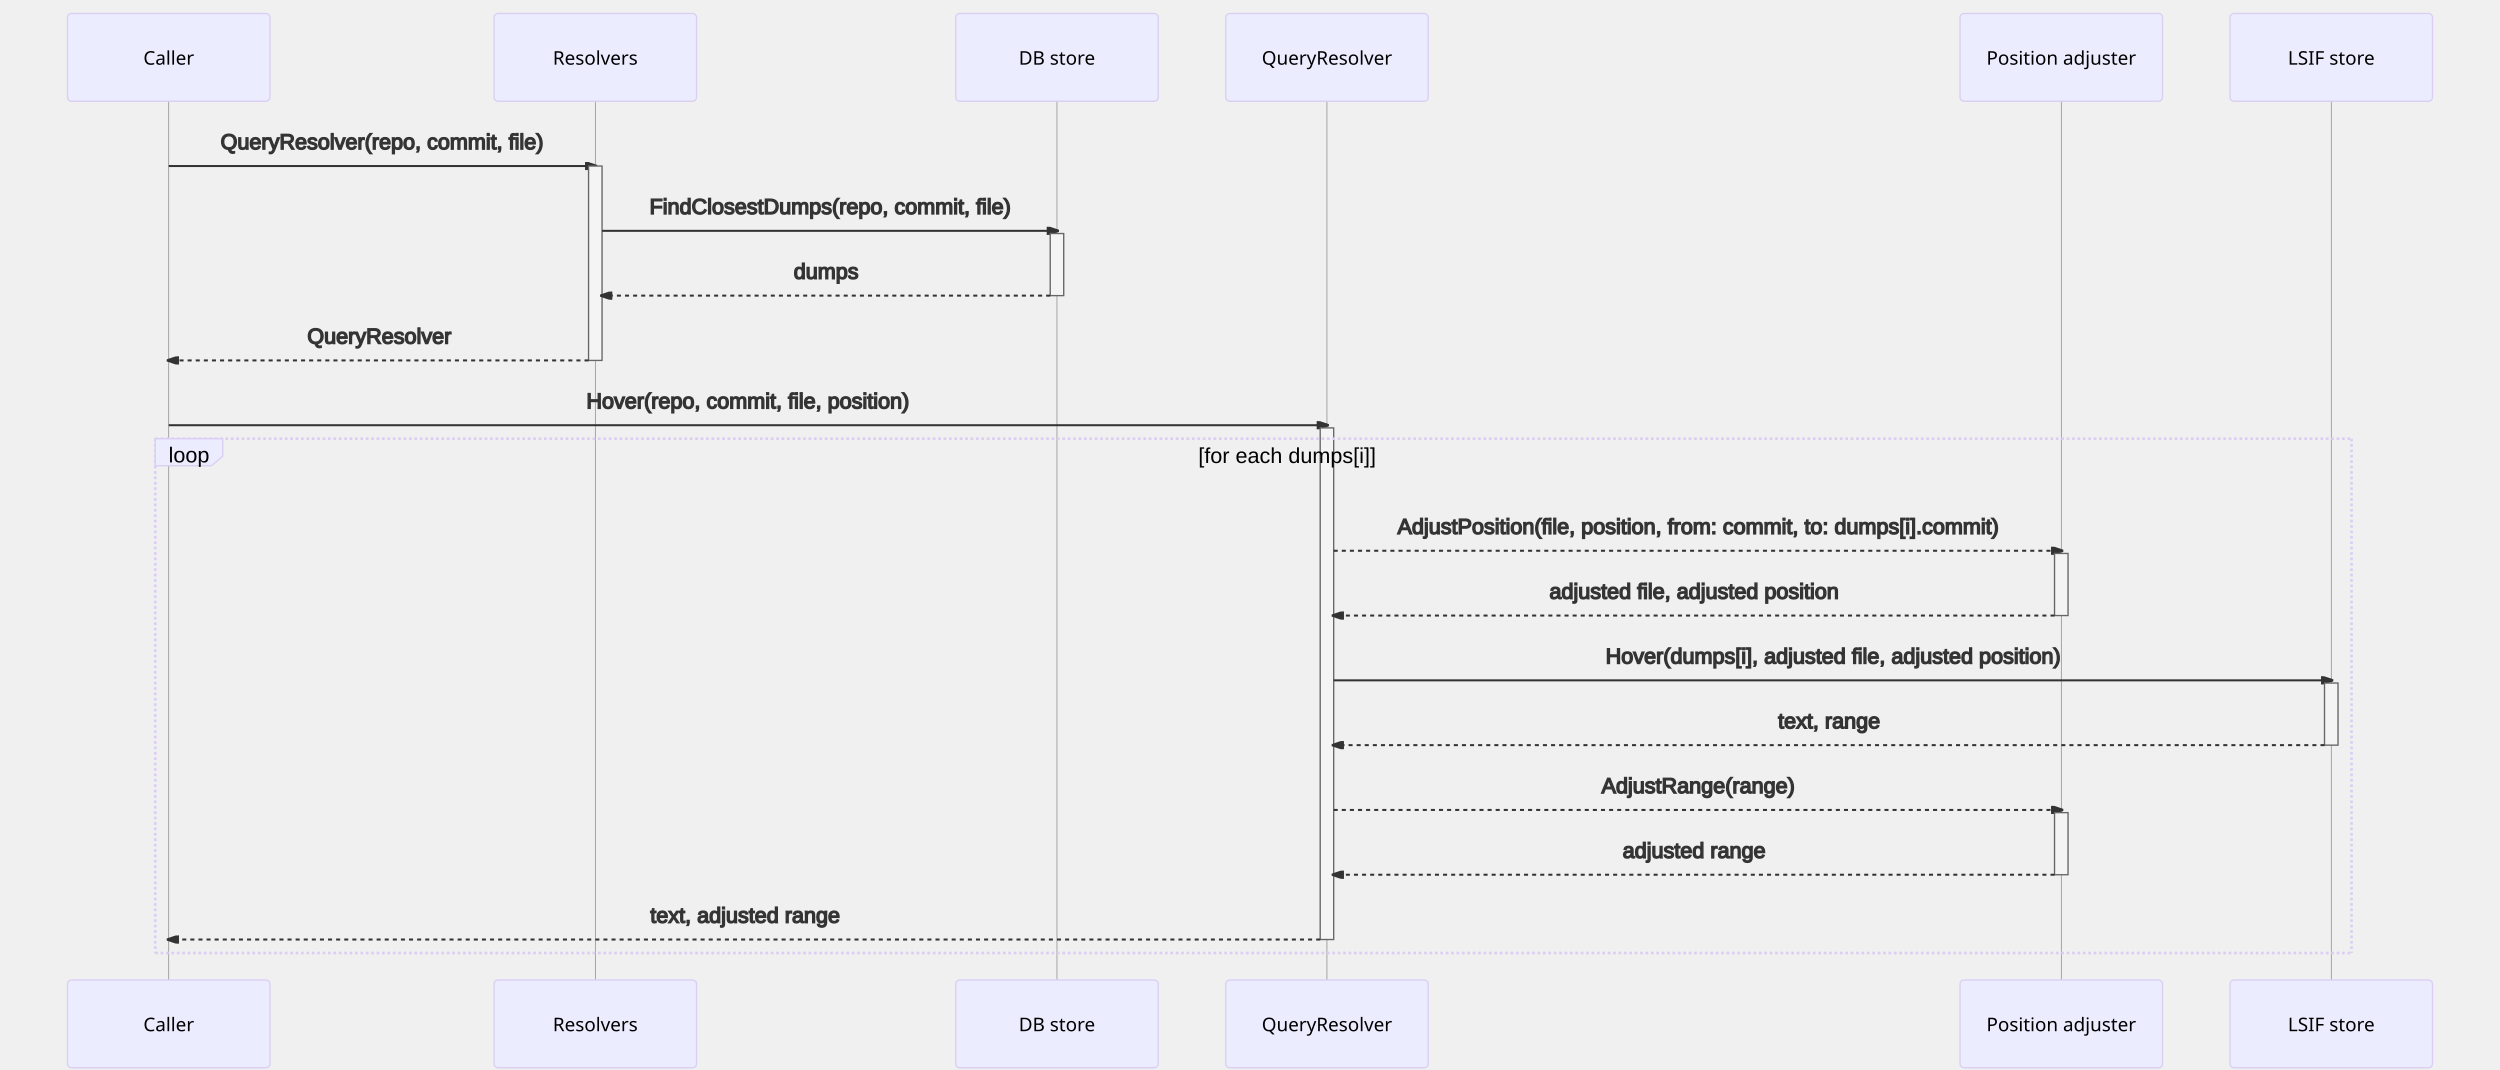
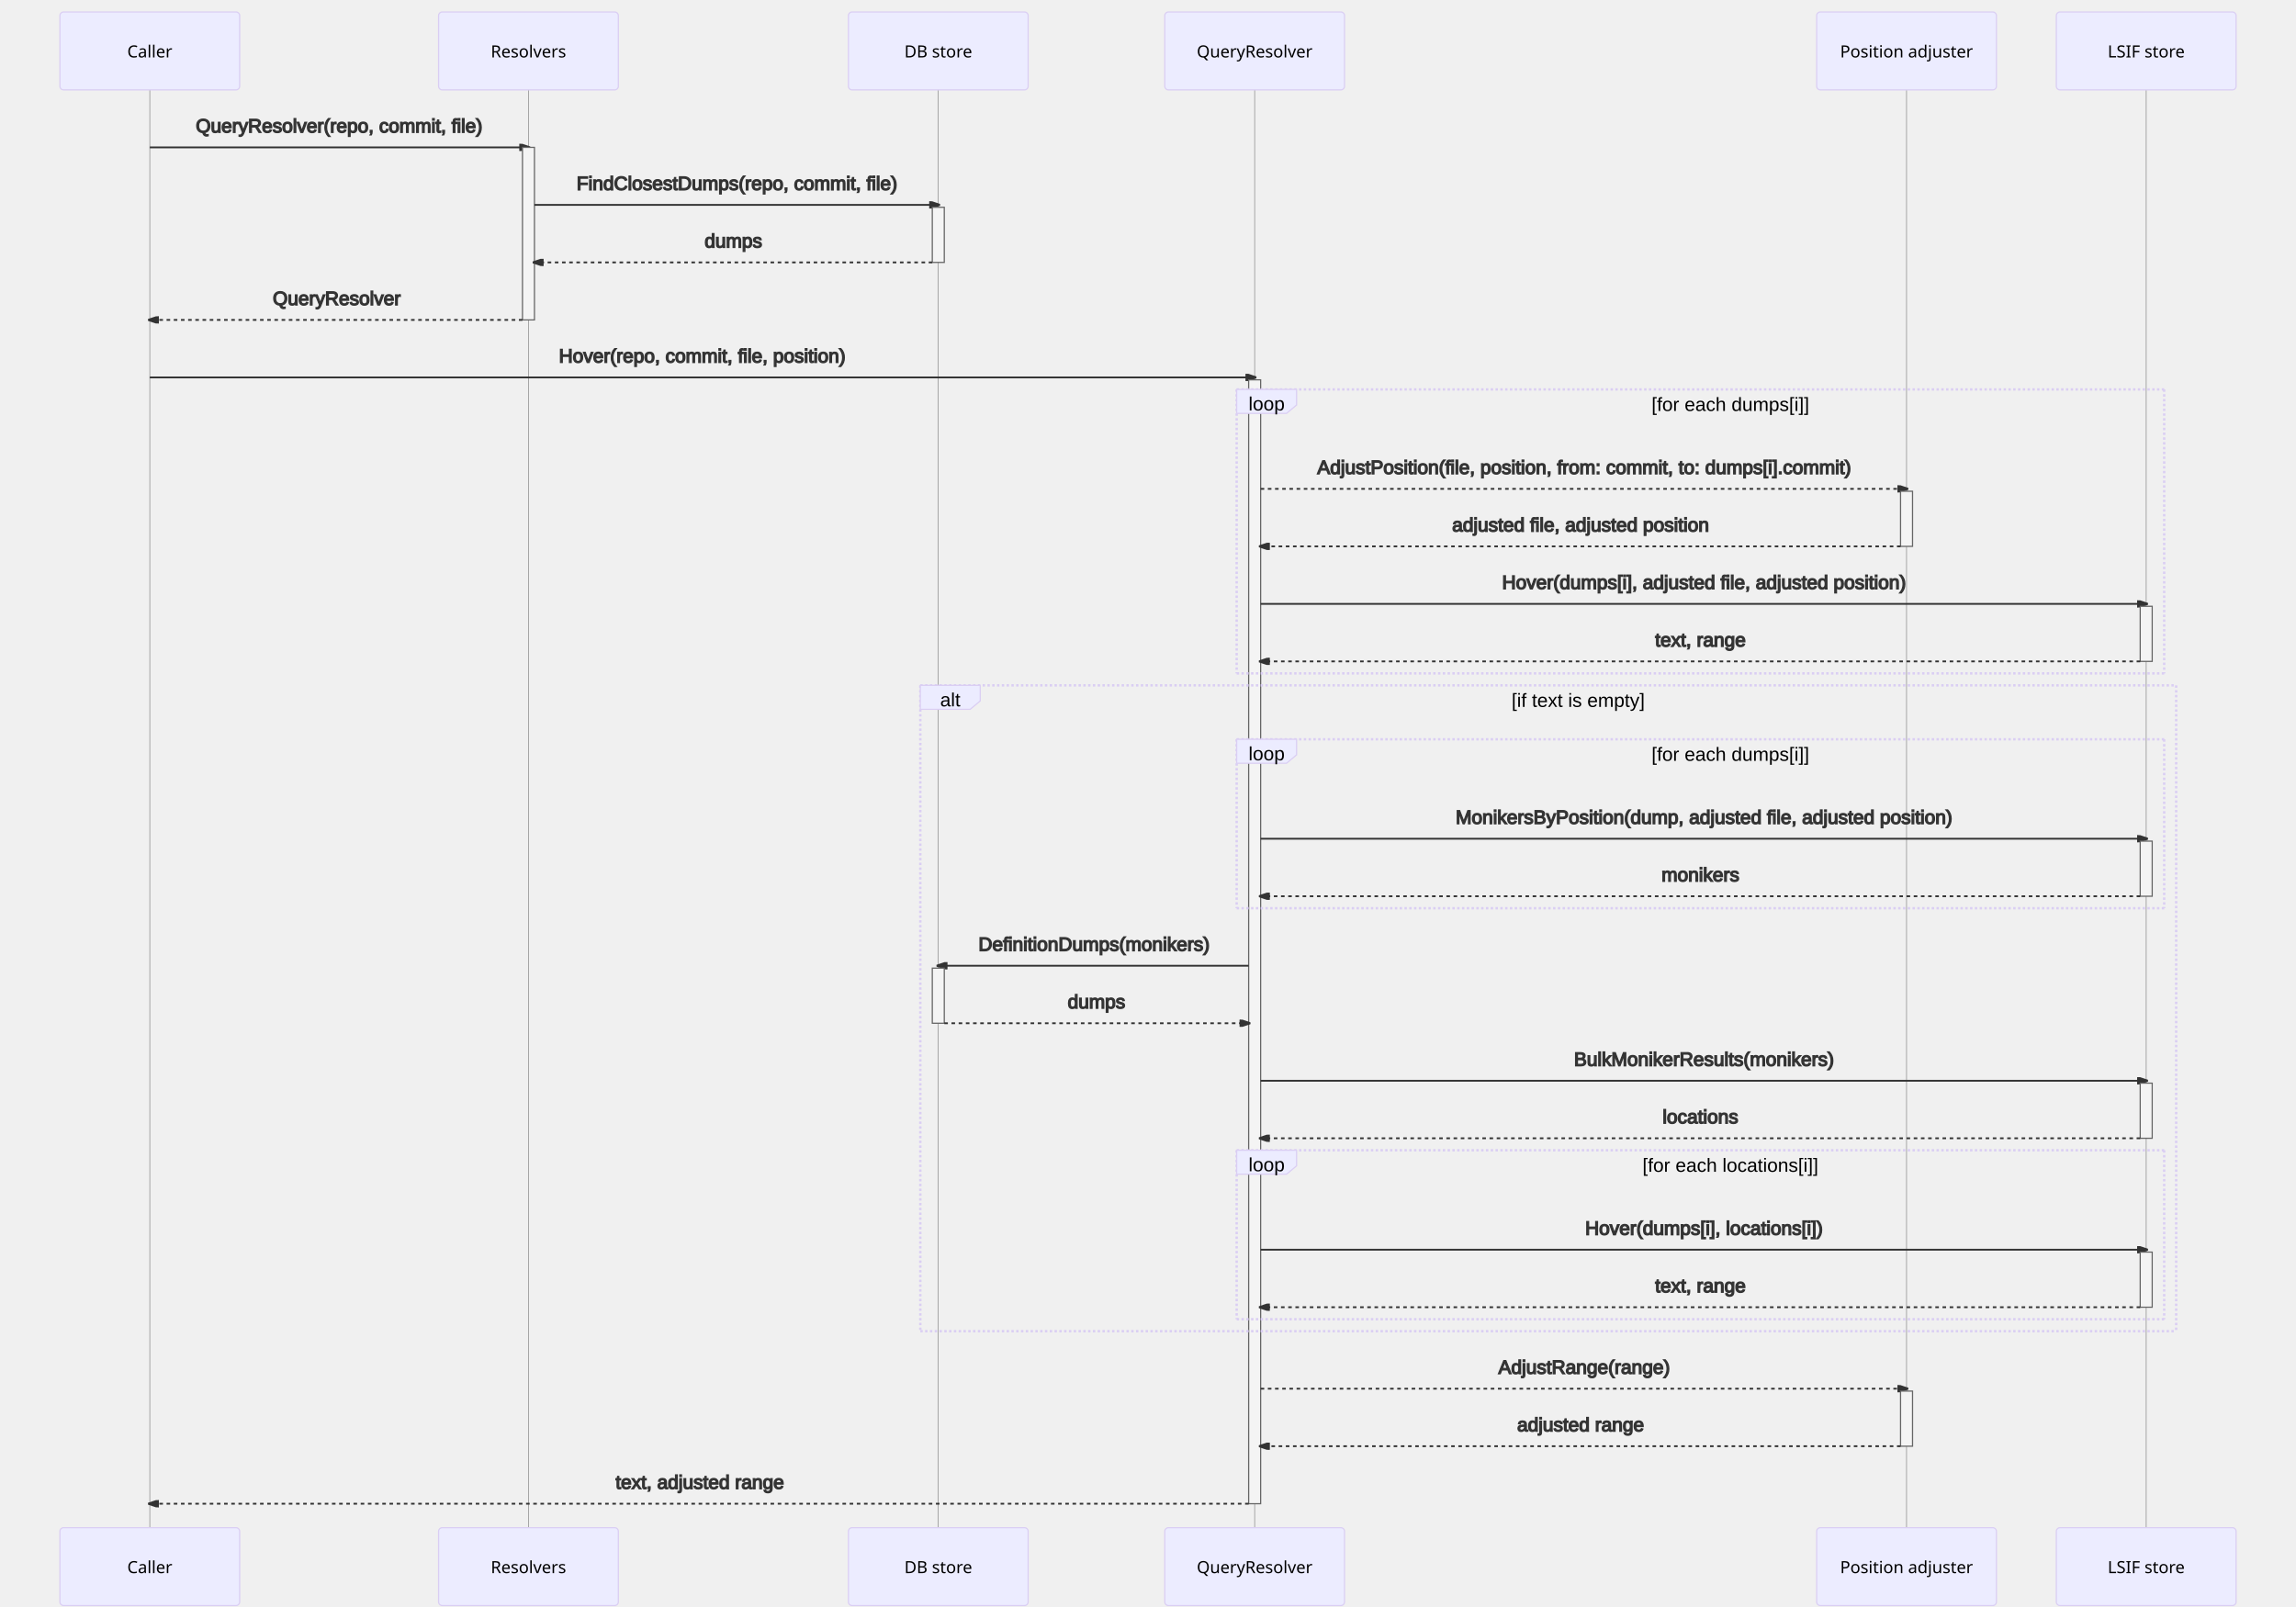
- <svg xmlns="http://www.w3.org/2000/svg" id="mermaid-hover" width="100%" height="100%" style="max-width:1852px;" viewBox="-50 -10 1852 792">
+ <svg xmlns="http://www.w3.org/2000/svg" id="mermaid-hover" width="100%" height="100%" style="max-width:1916px;" viewBox="-50 -10 1916 1341">
  <style>#mermaid-hover{font-family:"trebuchet ms",verdana,arial;font-size:16px;fill:#333;}#mermaid-hover .error-icon{fill:#552222;}#mermaid-hover .error-text{fill:#552222;stroke:#552222;}#mermaid-hover .edge-thickness-normal{stroke-width:2px;}#mermaid-hover .edge-thickness-thick{stroke-width:3.5px;}#mermaid-hover .edge-pattern-solid{stroke-dasharray:0;}#mermaid-hover .edge-pattern-dashed{stroke-dasharray:3;}#mermaid-hover .edge-pattern-dotted{stroke-dasharray:2;}#mermaid-hover .marker{fill:#333333;}#mermaid-hover .marker.cross{stroke:#333333;}#mermaid-hover svg{font-family:"trebuchet ms",verdana,arial;font-size:16px;}#mermaid-hover .actor{stroke:hsl(259.626,59.777%,87.902%);fill:#ECECFF;}#mermaid-hover text.actor &gt; tspan{fill:black;stroke:none;}#mermaid-hover .actor-line{stroke:grey;}#mermaid-hover .messageLine0{stroke-width:1.5;stroke-dasharray:none;stroke:#333;}#mermaid-hover .messageLine1{stroke-width:1.5;stroke-dasharray:2,2;stroke:#333;}#mermaid-hover #arrowhead path{fill:#333;stroke:#333;}#mermaid-hover .sequenceNumber{fill:white;}#mermaid-hover #sequencenumber{fill:#333;}#mermaid-hover #crosshead path{fill:#333;stroke:#333;}#mermaid-hover .messageText{fill:#333;stroke:#333;}#mermaid-hover .labelBox{stroke:hsl(259.626,59.777%,87.902%);fill:#ECECFF;}#mermaid-hover .labelText,#mermaid-hover .labelText &gt; tspan{fill:black;stroke:none;}#mermaid-hover .loopText,#mermaid-hover .loopText &gt; tspan{fill:black;stroke:none;}#mermaid-hover .loopLine{stroke-width:2px;stroke-dasharray:2,2;stroke:hsl(259.626,59.777%,87.902%);fill:hsl(259.626,59.777%,87.902%);}#mermaid-hover .note{stroke:#aaaa33;fill:#fff5ad;}#mermaid-hover .noteText,#mermaid-hover .noteText &gt; tspan{fill:black;stroke:none;}#mermaid-hover .activation0{fill:#f4f4f4;stroke:#666;}#mermaid-hover .activation1{fill:#f4f4f4;stroke:#666;}#mermaid-hover .activation2{fill:#f4f4f4;stroke:#666;}#mermaid-hover:root{--mermaid-font-family:"trebuchet ms",verdana,arial;}#mermaid-hover sequence{fill:apa;}</style>
  <g />
  <g>
-     <line id="actor0" x1="75" y1="5" x2="75" y2="781" class="actor-line" stroke-width="0.5px" stroke="#999" />
+     <line id="actor0" x1="75" y1="5" x2="75" y2="1330" class="actor-line" stroke-width="0.5px" stroke="#999" />
    <rect x="0" y="0" fill="#eaeaea" stroke="#666" width="150" height="65" rx="3" ry="3" class="actor" />
    <text x="75" y="32.5" dominant-baseline="central" alignment-baseline="central" class="actor" style="text-anchor: middle; font-size: 14px; font-weight: 400; font-family: Open-Sans, sans-serif;">
      <tspan x="75" dy="0">Caller</tspan>
    </text>
  </g>
  <g>
-     <line id="actor1" x1="391" y1="5" x2="391" y2="781" class="actor-line" stroke-width="0.5px" stroke="#999" />
+     <line id="actor1" x1="391" y1="5" x2="391" y2="1330" class="actor-line" stroke-width="0.5px" stroke="#999" />
    <rect x="316" y="0" fill="#eaeaea" stroke="#666" width="150" height="65" rx="3" ry="3" class="actor" />
    <text x="391" y="32.5" dominant-baseline="central" alignment-baseline="central" class="actor" style="text-anchor: middle; font-size: 14px; font-weight: 400; font-family: Open-Sans, sans-serif;">
      <tspan x="391" dy="0">Resolvers</tspan>
    </text>
  </g>
  <g>
-     <line id="actor2" x1="733" y1="5" x2="733" y2="781" class="actor-line" stroke-width="0.5px" stroke="#999" />
+     <line id="actor2" x1="733" y1="5" x2="733" y2="1330" class="actor-line" stroke-width="0.5px" stroke="#999" />
    <rect x="658" y="0" fill="#eaeaea" stroke="#666" width="150" height="65" rx="3" ry="3" class="actor" />
    <text x="733" y="32.5" dominant-baseline="central" alignment-baseline="central" class="actor" style="text-anchor: middle; font-size: 14px; font-weight: 400; font-family: Open-Sans, sans-serif;">
      <tspan x="733" dy="0">DB store</tspan>
    </text>
  </g>
  <g>
-     <line id="actor3" x1="933" y1="5" x2="933" y2="781" class="actor-line" stroke-width="0.5px" stroke="#999" />
-     <rect x="858" y="0" fill="#eaeaea" stroke="#666" width="150" height="65" rx="3" ry="3" class="actor" />
-     <text x="933" y="32.5" dominant-baseline="central" alignment-baseline="central" class="actor" style="text-anchor: middle; font-size: 14px; font-weight: 400; font-family: Open-Sans, sans-serif;">
-       <tspan x="933" dy="0">QueryResolver</tspan>
-     </text>
-   </g>
-   <g>
-     <line id="actor4" x1="1477" y1="5" x2="1477" y2="781" class="actor-line" stroke-width="0.5px" stroke="#999" />
-     <rect x="1402" y="0" fill="#eaeaea" stroke="#666" width="150" height="65" rx="3" ry="3" class="actor" />
-     <text x="1477" y="32.5" dominant-baseline="central" alignment-baseline="central" class="actor" style="text-anchor: middle; font-size: 14px; font-weight: 400; font-family: Open-Sans, sans-serif;">
-       <tspan x="1477" dy="0">Position adjuster</tspan>
-     </text>
-   </g>
-   <g>
-     <line id="actor5" x1="1677" y1="5" x2="1677" y2="781" class="actor-line" stroke-width="0.5px" stroke="#999" />
-     <rect x="1602" y="0" fill="#eaeaea" stroke="#666" width="150" height="65" rx="3" ry="3" class="actor" />
-     <text x="1677" y="32.5" dominant-baseline="central" alignment-baseline="central" class="actor" style="text-anchor: middle; font-size: 14px; font-weight: 400; font-family: Open-Sans, sans-serif;">
-       <tspan x="1677" dy="0">LSIF store</tspan>
+     <line id="actor3" x1="997" y1="5" x2="997" y2="1330" class="actor-line" stroke-width="0.5px" stroke="#999" />
+     <rect x="922" y="0" fill="#eaeaea" stroke="#666" width="150" height="65" rx="3" ry="3" class="actor" />
+     <text x="997" y="32.5" dominant-baseline="central" alignment-baseline="central" class="actor" style="text-anchor: middle; font-size: 14px; font-weight: 400; font-family: Open-Sans, sans-serif;">
+       <tspan x="997" dy="0">QueryResolver</tspan>
+     </text>
+   </g>
+   <g>
+     <line id="actor4" x1="1541" y1="5" x2="1541" y2="1330" class="actor-line" stroke-width="0.5px" stroke="#999" />
+     <rect x="1466" y="0" fill="#eaeaea" stroke="#666" width="150" height="65" rx="3" ry="3" class="actor" />
+     <text x="1541" y="32.5" dominant-baseline="central" alignment-baseline="central" class="actor" style="text-anchor: middle; font-size: 14px; font-weight: 400; font-family: Open-Sans, sans-serif;">
+       <tspan x="1541" dy="0">Position adjuster</tspan>
+     </text>
+   </g>
+   <g>
+     <line id="actor5" x1="1741" y1="5" x2="1741" y2="1330" class="actor-line" stroke-width="0.5px" stroke="#999" />
+     <rect x="1666" y="0" fill="#eaeaea" stroke="#666" width="150" height="65" rx="3" ry="3" class="actor" />
+     <text x="1741" y="32.5" dominant-baseline="central" alignment-baseline="central" class="actor" style="text-anchor: middle; font-size: 14px; font-weight: 400; font-family: Open-Sans, sans-serif;">
+       <tspan x="1741" dy="0">LSIF store</tspan>
    </text>
  </g>
  <defs>
    <marker id="arrowhead" refX="5" refY="2" markerWidth="6" markerHeight="4" orient="auto">
      <path d="M 0,0 V 4 L6,2 Z" />
    </marker>
  </defs>
  <defs>
    <marker id="crosshead" markerWidth="15" markerHeight="8" orient="auto" refX="16" refY="4">
      <path fill="black" stroke="#000000" stroke-width="1px" d="M 9,2 V 6 L16,4 Z" style="stroke-dasharray: 0, 0;" />
      <path fill="none" stroke="#000000" stroke-width="1px" d="M 0,1 L 6,7 M 6,1 L 0,7" style="stroke-dasharray: 0, 0;" />
    </marker>
  </defs>
  <defs>
    <marker id="sequencenumber" refX="15" refY="15" markerWidth="60" markerHeight="40" orient="auto">
      <circle cx="15" cy="15" r="6" />
    </marker>
  </defs>
  <text x="233" y="80" text-anchor="middle" dominant-baseline="middle" alignment-baseline="middle" class="messageText" dy="1em" style="font-family: &quot;trebuchet ms&quot;, verdana, arial; font-size: 16px; font-weight: 400;">QueryResolver(repo, commit, file)</text>
  <line x1="75" y1="113" x2="391" y2="113" class="messageLine0" stroke-width="2" stroke="none" marker-end="url(#arrowhead)" style="fill: none;" />
  <g>
    <rect x="386" y="113" fill="#EDF2AE" stroke="#666" width="10" height="144" rx="0" ry="0" class="activation0" />
  </g>
  <text x="565" y="128" text-anchor="middle" dominant-baseline="middle" alignment-baseline="middle" class="messageText" dy="1em" style="font-family: &quot;trebuchet ms&quot;, verdana, arial; font-size: 16px; font-weight: 400;">FindClosestDumps(repo, commit, file)</text>
  <line x1="396" y1="161" x2="733" y2="161" class="messageLine0" stroke-width="2" stroke="none" marker-end="url(#arrowhead)" style="fill: none;" />
  <g>
    <rect x="728" y="163" fill="#EDF2AE" stroke="#666" width="10" height="46" rx="0" ry="0" class="activation0" />
  </g>
  <text x="562" y="176" text-anchor="middle" dominant-baseline="middle" alignment-baseline="middle" class="messageText" dy="1em" style="font-family: &quot;trebuchet ms&quot;, verdana, arial; font-size: 16px; font-weight: 400;">dumps</text>
  <line x1="728" y1="209" x2="396" y2="209" class="messageLine1" stroke-width="2" stroke="none" marker-end="url(#arrowhead)" style="stroke-dasharray: 3, 3; fill: none;" />
  <text x="231" y="224" text-anchor="middle" dominant-baseline="middle" alignment-baseline="middle" class="messageText" dy="1em" style="font-family: &quot;trebuchet ms&quot;, verdana, arial; font-size: 16px; font-weight: 400;">QueryResolver</text>
  <line x1="386" y1="257" x2="75" y2="257" class="messageLine1" stroke-width="2" stroke="none" marker-end="url(#arrowhead)" style="stroke-dasharray: 3, 3; fill: none;" />
-   <text x="504" y="272" text-anchor="middle" dominant-baseline="middle" alignment-baseline="middle" class="messageText" dy="1em" style="font-family: &quot;trebuchet ms&quot;, verdana, arial; font-size: 16px; font-weight: 400;">Hover(repo, commit, file, position)</text>
-   <line x1="75" y1="305" x2="933" y2="305" class="messageLine0" stroke-width="2" stroke="none" marker-end="url(#arrowhead)" style="fill: none;" />
-   <g>
-     <rect x="928" y="307" fill="#EDF2AE" stroke="#666" width="10" height="379" rx="0" ry="0" class="activation0" />
-   </g>
-   <text x="1208" y="365" text-anchor="middle" dominant-baseline="middle" alignment-baseline="middle" class="messageText" dy="1em" style="font-family: &quot;trebuchet ms&quot;, verdana, arial; font-size: 16px; font-weight: 400;">AdjustPosition(file, position, from: commit, to: dumps[i].commit)</text>
-   <line x1="938" y1="398" x2="1477" y2="398" class="messageLine1" stroke-width="2" stroke="none" marker-end="url(#arrowhead)" style="stroke-dasharray: 3, 3; fill: none;" />
-   <g>
-     <rect x="1472" y="400" fill="#EDF2AE" stroke="#666" width="10" height="46" rx="0" ry="0" class="activation0" />
-   </g>
-   <text x="1205" y="413" text-anchor="middle" dominant-baseline="middle" alignment-baseline="middle" class="messageText" dy="1em" style="font-family: &quot;trebuchet ms&quot;, verdana, arial; font-size: 16px; font-weight: 400;">adjusted file, adjusted position</text>
-   <line x1="1472" y1="446" x2="938" y2="446" class="messageLine1" stroke-width="2" stroke="none" marker-end="url(#arrowhead)" style="stroke-dasharray: 3, 3; fill: none;" />
-   <text x="1308" y="461" text-anchor="middle" dominant-baseline="middle" alignment-baseline="middle" class="messageText" dy="1em" style="font-family: &quot;trebuchet ms&quot;, verdana, arial; font-size: 16px; font-weight: 400;">Hover(dumps[i], adjusted file, adjusted position)</text>
-   <line x1="938" y1="494" x2="1677" y2="494" class="messageLine0" stroke-width="2" stroke="none" marker-end="url(#arrowhead)" style="fill: none;" />
-   <g>
-     <rect x="1672" y="496" fill="#EDF2AE" stroke="#666" width="10" height="46" rx="0" ry="0" class="activation0" />
-   </g>
-   <text x="1305" y="509" text-anchor="middle" dominant-baseline="middle" alignment-baseline="middle" class="messageText" dy="1em" style="font-family: &quot;trebuchet ms&quot;, verdana, arial; font-size: 16px; font-weight: 400;">text, range</text>
-   <line x1="1672" y1="542" x2="938" y2="542" class="messageLine1" stroke-width="2" stroke="none" marker-end="url(#arrowhead)" style="stroke-dasharray: 3, 3; fill: none;" />
-   <text x="1208" y="557" text-anchor="middle" dominant-baseline="middle" alignment-baseline="middle" class="messageText" dy="1em" style="font-family: &quot;trebuchet ms&quot;, verdana, arial; font-size: 16px; font-weight: 400;">AdjustRange(range)</text>
-   <line x1="938" y1="590" x2="1477" y2="590" class="messageLine1" stroke-width="2" stroke="none" marker-end="url(#arrowhead)" style="stroke-dasharray: 3, 3; fill: none;" />
-   <g>
-     <rect x="1472" y="592" fill="#EDF2AE" stroke="#666" width="10" height="46" rx="0" ry="0" class="activation0" />
-   </g>
-   <text x="1205" y="605" text-anchor="middle" dominant-baseline="middle" alignment-baseline="middle" class="messageText" dy="1em" style="font-family: &quot;trebuchet ms&quot;, verdana, arial; font-size: 16px; font-weight: 400;">adjusted range</text>
-   <line x1="1472" y1="638" x2="938" y2="638" class="messageLine1" stroke-width="2" stroke="none" marker-end="url(#arrowhead)" style="stroke-dasharray: 3, 3; fill: none;" />
-   <text x="502" y="653" text-anchor="middle" dominant-baseline="middle" alignment-baseline="middle" class="messageText" dy="1em" style="font-family: &quot;trebuchet ms&quot;, verdana, arial; font-size: 16px; font-weight: 400;">text, adjusted range</text>
-   <line x1="928" y1="686" x2="75" y2="686" class="messageLine1" stroke-width="2" stroke="none" marker-end="url(#arrowhead)" style="stroke-dasharray: 3, 3; fill: none;" />
-   <g>
-     <line x1="65" y1="315" x2="1692" y2="315" class="loopLine" />
-     <line x1="1692" y1="315" x2="1692" y2="696" class="loopLine" />
-     <line x1="65" y1="696" x2="1692" y2="696" class="loopLine" />
-     <line x1="65" y1="315" x2="65" y2="696" class="loopLine" />
-     <polygon points="65,315 115,315 115,328 106.6,335 65,335" class="labelBox" />
-     <text x="90" y="328" text-anchor="middle" dominant-baseline="middle" alignment-baseline="middle" class="labelText" style="font-family: &quot;trebuchet ms&quot;, verdana, arial; font-size: 16px; font-weight: 400;">loop</text>
-     <text x="903.5" y="333" text-anchor="middle" class="loopText" style="font-family: &quot;trebuchet ms&quot;, verdana, arial; font-size: 16px; font-weight: 400;">
-       <tspan x="903.5">[for each dumps[i]]</tspan>
-     </text>
-   </g>
-   <g>
-     <rect x="0" y="716" fill="#eaeaea" stroke="#666" width="150" height="65" rx="3" ry="3" class="actor" />
-     <text x="75" y="748.5" dominant-baseline="central" alignment-baseline="central" class="actor" style="text-anchor: middle; font-size: 14px; font-weight: 400; font-family: Open-Sans, sans-serif;">
+   <text x="536" y="272" text-anchor="middle" dominant-baseline="middle" alignment-baseline="middle" class="messageText" dy="1em" style="font-family: &quot;trebuchet ms&quot;, verdana, arial; font-size: 16px; font-weight: 400;">Hover(repo, commit, file, position)</text>
+   <line x1="75" y1="305" x2="997" y2="305" class="messageLine0" stroke-width="2" stroke="none" marker-end="url(#arrowhead)" style="fill: none;" />
+   <g>
+     <rect x="992" y="307" fill="#EDF2AE" stroke="#666" width="10" height="938" rx="0" ry="0" class="activation0" />
+   </g>
+   <text x="1272" y="365" text-anchor="middle" dominant-baseline="middle" alignment-baseline="middle" class="messageText" dy="1em" style="font-family: &quot;trebuchet ms&quot;, verdana, arial; font-size: 16px; font-weight: 400;">AdjustPosition(file, position, from: commit, to: dumps[i].commit)</text>
+   <line x1="1002" y1="398" x2="1541" y2="398" class="messageLine1" stroke-width="2" stroke="none" marker-end="url(#arrowhead)" style="stroke-dasharray: 3, 3; fill: none;" />
+   <g>
+     <rect x="1536" y="400" fill="#EDF2AE" stroke="#666" width="10" height="46" rx="0" ry="0" class="activation0" />
+   </g>
+   <text x="1269" y="413" text-anchor="middle" dominant-baseline="middle" alignment-baseline="middle" class="messageText" dy="1em" style="font-family: &quot;trebuchet ms&quot;, verdana, arial; font-size: 16px; font-weight: 400;">adjusted file, adjusted position</text>
+   <line x1="1536" y1="446" x2="1002" y2="446" class="messageLine1" stroke-width="2" stroke="none" marker-end="url(#arrowhead)" style="stroke-dasharray: 3, 3; fill: none;" />
+   <text x="1372" y="461" text-anchor="middle" dominant-baseline="middle" alignment-baseline="middle" class="messageText" dy="1em" style="font-family: &quot;trebuchet ms&quot;, verdana, arial; font-size: 16px; font-weight: 400;">Hover(dumps[i], adjusted file, adjusted position)</text>
+   <line x1="1002" y1="494" x2="1741" y2="494" class="messageLine0" stroke-width="2" stroke="none" marker-end="url(#arrowhead)" style="fill: none;" />
+   <g>
+     <rect x="1736" y="496" fill="#EDF2AE" stroke="#666" width="10" height="46" rx="0" ry="0" class="activation0" />
+   </g>
+   <text x="1369" y="509" text-anchor="middle" dominant-baseline="middle" alignment-baseline="middle" class="messageText" dy="1em" style="font-family: &quot;trebuchet ms&quot;, verdana, arial; font-size: 16px; font-weight: 400;">text, range</text>
+   <line x1="1736" y1="542" x2="1002" y2="542" class="messageLine1" stroke-width="2" stroke="none" marker-end="url(#arrowhead)" style="stroke-dasharray: 3, 3; fill: none;" />
+   <g>
+     <line x1="982" y1="315" x2="1756" y2="315" class="loopLine" />
+     <line x1="1756" y1="315" x2="1756" y2="552" class="loopLine" />
+     <line x1="982" y1="552" x2="1756" y2="552" class="loopLine" />
+     <line x1="982" y1="315" x2="982" y2="552" class="loopLine" />
+     <polygon points="982,315 1032,315 1032,328 1023.6,335 982,335" class="labelBox" />
+     <text x="1007" y="328" text-anchor="middle" dominant-baseline="middle" alignment-baseline="middle" class="labelText" style="font-family: &quot;trebuchet ms&quot;, verdana, arial; font-size: 16px; font-weight: 400;">loop</text>
+     <text x="1394" y="333" text-anchor="middle" class="loopText" style="font-family: &quot;trebuchet ms&quot;, verdana, arial; font-size: 16px; font-weight: 400;">
+       <tspan x="1394">[for each dumps[i]]</tspan>
+     </text>
+   </g>
+   <text x="1372" y="657" text-anchor="middle" dominant-baseline="middle" alignment-baseline="middle" class="messageText" dy="1em" style="font-family: &quot;trebuchet ms&quot;, verdana, arial; font-size: 16px; font-weight: 400;">MonikersByPosition(dump, adjusted file, adjusted position)</text>
+   <line x1="1002" y1="690" x2="1741" y2="690" class="messageLine0" stroke-width="2" stroke="none" marker-end="url(#arrowhead)" style="fill: none;" />
+   <g>
+     <rect x="1736" y="692" fill="#EDF2AE" stroke="#666" width="10" height="46" rx="0" ry="0" class="activation0" />
+   </g>
+   <text x="1369" y="705" text-anchor="middle" dominant-baseline="middle" alignment-baseline="middle" class="messageText" dy="1em" style="font-family: &quot;trebuchet ms&quot;, verdana, arial; font-size: 16px; font-weight: 400;">monikers</text>
+   <line x1="1736" y1="738" x2="1002" y2="738" class="messageLine1" stroke-width="2" stroke="none" marker-end="url(#arrowhead)" style="stroke-dasharray: 3, 3; fill: none;" />
+   <g>
+     <line x1="982" y1="607" x2="1756" y2="607" class="loopLine" />
+     <line x1="1756" y1="607" x2="1756" y2="748" class="loopLine" />
+     <line x1="982" y1="748" x2="1756" y2="748" class="loopLine" />
+     <line x1="982" y1="607" x2="982" y2="748" class="loopLine" />
+     <polygon points="982,607 1032,607 1032,620 1023.6,627 982,627" class="labelBox" />
+     <text x="1007" y="620" text-anchor="middle" dominant-baseline="middle" alignment-baseline="middle" class="labelText" style="font-family: &quot;trebuchet ms&quot;, verdana, arial; font-size: 16px; font-weight: 400;">loop</text>
+     <text x="1394" y="625" text-anchor="middle" class="loopText" style="font-family: &quot;trebuchet ms&quot;, verdana, arial; font-size: 16px; font-weight: 400;">
+       <tspan x="1394">[for each dumps[i]]</tspan>
+     </text>
+   </g>
+   <text x="863" y="763" text-anchor="middle" dominant-baseline="middle" alignment-baseline="middle" class="messageText" dy="1em" style="font-family: &quot;trebuchet ms&quot;, verdana, arial; font-size: 16px; font-weight: 400;">DefinitionDumps(monikers)</text>
+   <line x1="992" y1="796" x2="733" y2="796" class="messageLine0" stroke-width="2" stroke="none" marker-end="url(#arrowhead)" style="fill: none;" />
+   <g>
+     <rect x="728" y="798" fill="#EDF2AE" stroke="#666" width="10" height="46" rx="0" ry="0" class="activation0" />
+   </g>
+   <text x="865" y="811" text-anchor="middle" dominant-baseline="middle" alignment-baseline="middle" class="messageText" dy="1em" style="font-family: &quot;trebuchet ms&quot;, verdana, arial; font-size: 16px; font-weight: 400;">dumps</text>
+   <line x1="738" y1="844" x2="992" y2="844" class="messageLine1" stroke-width="2" stroke="none" marker-end="url(#arrowhead)" style="stroke-dasharray: 3, 3; fill: none;" />
+   <text x="1372" y="859" text-anchor="middle" dominant-baseline="middle" alignment-baseline="middle" class="messageText" dy="1em" style="font-family: &quot;trebuchet ms&quot;, verdana, arial; font-size: 16px; font-weight: 400;">BulkMonikerResults(monikers)</text>
+   <line x1="1002" y1="892" x2="1741" y2="892" class="messageLine0" stroke-width="2" stroke="none" marker-end="url(#arrowhead)" style="fill: none;" />
+   <g>
+     <rect x="1736" y="894" fill="#EDF2AE" stroke="#666" width="10" height="46" rx="0" ry="0" class="activation0" />
+   </g>
+   <text x="1369" y="907" text-anchor="middle" dominant-baseline="middle" alignment-baseline="middle" class="messageText" dy="1em" style="font-family: &quot;trebuchet ms&quot;, verdana, arial; font-size: 16px; font-weight: 400;">locations</text>
+   <line x1="1736" y1="940" x2="1002" y2="940" class="messageLine1" stroke-width="2" stroke="none" marker-end="url(#arrowhead)" style="stroke-dasharray: 3, 3; fill: none;" />
+   <text x="1372" y="1000" text-anchor="middle" dominant-baseline="middle" alignment-baseline="middle" class="messageText" dy="1em" style="font-family: &quot;trebuchet ms&quot;, verdana, arial; font-size: 16px; font-weight: 400;">Hover(dumps[i], locations[i])</text>
+   <line x1="1002" y1="1033" x2="1741" y2="1033" class="messageLine0" stroke-width="2" stroke="none" marker-end="url(#arrowhead)" style="fill: none;" />
+   <g>
+     <rect x="1736" y="1035" fill="#EDF2AE" stroke="#666" width="10" height="46" rx="0" ry="0" class="activation0" />
+   </g>
+   <text x="1369" y="1048" text-anchor="middle" dominant-baseline="middle" alignment-baseline="middle" class="messageText" dy="1em" style="font-family: &quot;trebuchet ms&quot;, verdana, arial; font-size: 16px; font-weight: 400;">text, range</text>
+   <line x1="1736" y1="1081" x2="1002" y2="1081" class="messageLine1" stroke-width="2" stroke="none" marker-end="url(#arrowhead)" style="stroke-dasharray: 3, 3; fill: none;" />
+   <g>
+     <line x1="982" y1="950" x2="1756" y2="950" class="loopLine" />
+     <line x1="1756" y1="950" x2="1756" y2="1091" class="loopLine" />
+     <line x1="982" y1="1091" x2="1756" y2="1091" class="loopLine" />
+     <line x1="982" y1="950" x2="982" y2="1091" class="loopLine" />
+     <polygon points="982,950 1032,950 1032,963 1023.6,970 982,970" class="labelBox" />
+     <text x="1007" y="963" text-anchor="middle" dominant-baseline="middle" alignment-baseline="middle" class="labelText" style="font-family: &quot;trebuchet ms&quot;, verdana, arial; font-size: 16px; font-weight: 400;">loop</text>
+     <text x="1394" y="968" text-anchor="middle" class="loopText" style="font-family: &quot;trebuchet ms&quot;, verdana, arial; font-size: 16px; font-weight: 400;">
+       <tspan x="1394">[for each locations[i]]</tspan>
+     </text>
+   </g>
+   <g>
+     <line x1="718" y1="562" x2="1766" y2="562" class="loopLine" />
+     <line x1="1766" y1="562" x2="1766" y2="1101" class="loopLine" />
+     <line x1="718" y1="1101" x2="1766" y2="1101" class="loopLine" />
+     <line x1="718" y1="562" x2="718" y2="1101" class="loopLine" />
+     <polygon points="718,562 768,562 768,575 759.6,582 718,582" class="labelBox" />
+     <text x="743" y="575" text-anchor="middle" dominant-baseline="middle" alignment-baseline="middle" class="labelText" style="font-family: &quot;trebuchet ms&quot;, verdana, arial; font-size: 16px; font-weight: 400;">alt</text>
+     <text x="1267" y="580" text-anchor="middle" class="loopText" style="font-family: &quot;trebuchet ms&quot;, verdana, arial; font-size: 16px; font-weight: 400;">
+       <tspan x="1267">[if text is empty]</tspan>
+     </text>
+   </g>
+   <text x="1272" y="1116" text-anchor="middle" dominant-baseline="middle" alignment-baseline="middle" class="messageText" dy="1em" style="font-family: &quot;trebuchet ms&quot;, verdana, arial; font-size: 16px; font-weight: 400;">AdjustRange(range)</text>
+   <line x1="1002" y1="1149" x2="1541" y2="1149" class="messageLine1" stroke-width="2" stroke="none" marker-end="url(#arrowhead)" style="stroke-dasharray: 3, 3; fill: none;" />
+   <g>
+     <rect x="1536" y="1151" fill="#EDF2AE" stroke="#666" width="10" height="46" rx="0" ry="0" class="activation0" />
+   </g>
+   <text x="1269" y="1164" text-anchor="middle" dominant-baseline="middle" alignment-baseline="middle" class="messageText" dy="1em" style="font-family: &quot;trebuchet ms&quot;, verdana, arial; font-size: 16px; font-weight: 400;">adjusted range</text>
+   <line x1="1536" y1="1197" x2="1002" y2="1197" class="messageLine1" stroke-width="2" stroke="none" marker-end="url(#arrowhead)" style="stroke-dasharray: 3, 3; fill: none;" />
+   <text x="534" y="1212" text-anchor="middle" dominant-baseline="middle" alignment-baseline="middle" class="messageText" dy="1em" style="font-family: &quot;trebuchet ms&quot;, verdana, arial; font-size: 16px; font-weight: 400;">text, adjusted range</text>
+   <line x1="992" y1="1245" x2="75" y2="1245" class="messageLine1" stroke-width="2" stroke="none" marker-end="url(#arrowhead)" style="stroke-dasharray: 3, 3; fill: none;" />
+   <g>
+     <rect x="0" y="1265" fill="#eaeaea" stroke="#666" width="150" height="65" rx="3" ry="3" class="actor" />
+     <text x="75" y="1297.5" dominant-baseline="central" alignment-baseline="central" class="actor" style="text-anchor: middle; font-size: 14px; font-weight: 400; font-family: Open-Sans, sans-serif;">
      <tspan x="75" dy="0">Caller</tspan>
    </text>
  </g>
  <g>
-     <rect x="316" y="716" fill="#eaeaea" stroke="#666" width="150" height="65" rx="3" ry="3" class="actor" />
-     <text x="391" y="748.5" dominant-baseline="central" alignment-baseline="central" class="actor" style="text-anchor: middle; font-size: 14px; font-weight: 400; font-family: Open-Sans, sans-serif;">
+     <rect x="316" y="1265" fill="#eaeaea" stroke="#666" width="150" height="65" rx="3" ry="3" class="actor" />
+     <text x="391" y="1297.5" dominant-baseline="central" alignment-baseline="central" class="actor" style="text-anchor: middle; font-size: 14px; font-weight: 400; font-family: Open-Sans, sans-serif;">
      <tspan x="391" dy="0">Resolvers</tspan>
    </text>
  </g>
  <g>
-     <rect x="658" y="716" fill="#eaeaea" stroke="#666" width="150" height="65" rx="3" ry="3" class="actor" />
-     <text x="733" y="748.5" dominant-baseline="central" alignment-baseline="central" class="actor" style="text-anchor: middle; font-size: 14px; font-weight: 400; font-family: Open-Sans, sans-serif;">
+     <rect x="658" y="1265" fill="#eaeaea" stroke="#666" width="150" height="65" rx="3" ry="3" class="actor" />
+     <text x="733" y="1297.5" dominant-baseline="central" alignment-baseline="central" class="actor" style="text-anchor: middle; font-size: 14px; font-weight: 400; font-family: Open-Sans, sans-serif;">
      <tspan x="733" dy="0">DB store</tspan>
    </text>
  </g>
  <g>
-     <rect x="858" y="716" fill="#eaeaea" stroke="#666" width="150" height="65" rx="3" ry="3" class="actor" />
-     <text x="933" y="748.5" dominant-baseline="central" alignment-baseline="central" class="actor" style="text-anchor: middle; font-size: 14px; font-weight: 400; font-family: Open-Sans, sans-serif;">
-       <tspan x="933" dy="0">QueryResolver</tspan>
-     </text>
-   </g>
-   <g>
-     <rect x="1402" y="716" fill="#eaeaea" stroke="#666" width="150" height="65" rx="3" ry="3" class="actor" />
-     <text x="1477" y="748.5" dominant-baseline="central" alignment-baseline="central" class="actor" style="text-anchor: middle; font-size: 14px; font-weight: 400; font-family: Open-Sans, sans-serif;">
-       <tspan x="1477" dy="0">Position adjuster</tspan>
-     </text>
-   </g>
-   <g>
-     <rect x="1602" y="716" fill="#eaeaea" stroke="#666" width="150" height="65" rx="3" ry="3" class="actor" />
-     <text x="1677" y="748.5" dominant-baseline="central" alignment-baseline="central" class="actor" style="text-anchor: middle; font-size: 14px; font-weight: 400; font-family: Open-Sans, sans-serif;">
-       <tspan x="1677" dy="0">LSIF store</tspan>
+     <rect x="922" y="1265" fill="#eaeaea" stroke="#666" width="150" height="65" rx="3" ry="3" class="actor" />
+     <text x="997" y="1297.5" dominant-baseline="central" alignment-baseline="central" class="actor" style="text-anchor: middle; font-size: 14px; font-weight: 400; font-family: Open-Sans, sans-serif;">
+       <tspan x="997" dy="0">QueryResolver</tspan>
+     </text>
+   </g>
+   <g>
+     <rect x="1466" y="1265" fill="#eaeaea" stroke="#666" width="150" height="65" rx="3" ry="3" class="actor" />
+     <text x="1541" y="1297.5" dominant-baseline="central" alignment-baseline="central" class="actor" style="text-anchor: middle; font-size: 14px; font-weight: 400; font-family: Open-Sans, sans-serif;">
+       <tspan x="1541" dy="0">Position adjuster</tspan>
+     </text>
+   </g>
+   <g>
+     <rect x="1666" y="1265" fill="#eaeaea" stroke="#666" width="150" height="65" rx="3" ry="3" class="actor" />
+     <text x="1741" y="1297.5" dominant-baseline="central" alignment-baseline="central" class="actor" style="text-anchor: middle; font-size: 14px; font-weight: 400; font-family: Open-Sans, sans-serif;">
+       <tspan x="1741" dy="0">LSIF store</tspan>
    </text>
  </g>
</svg>
